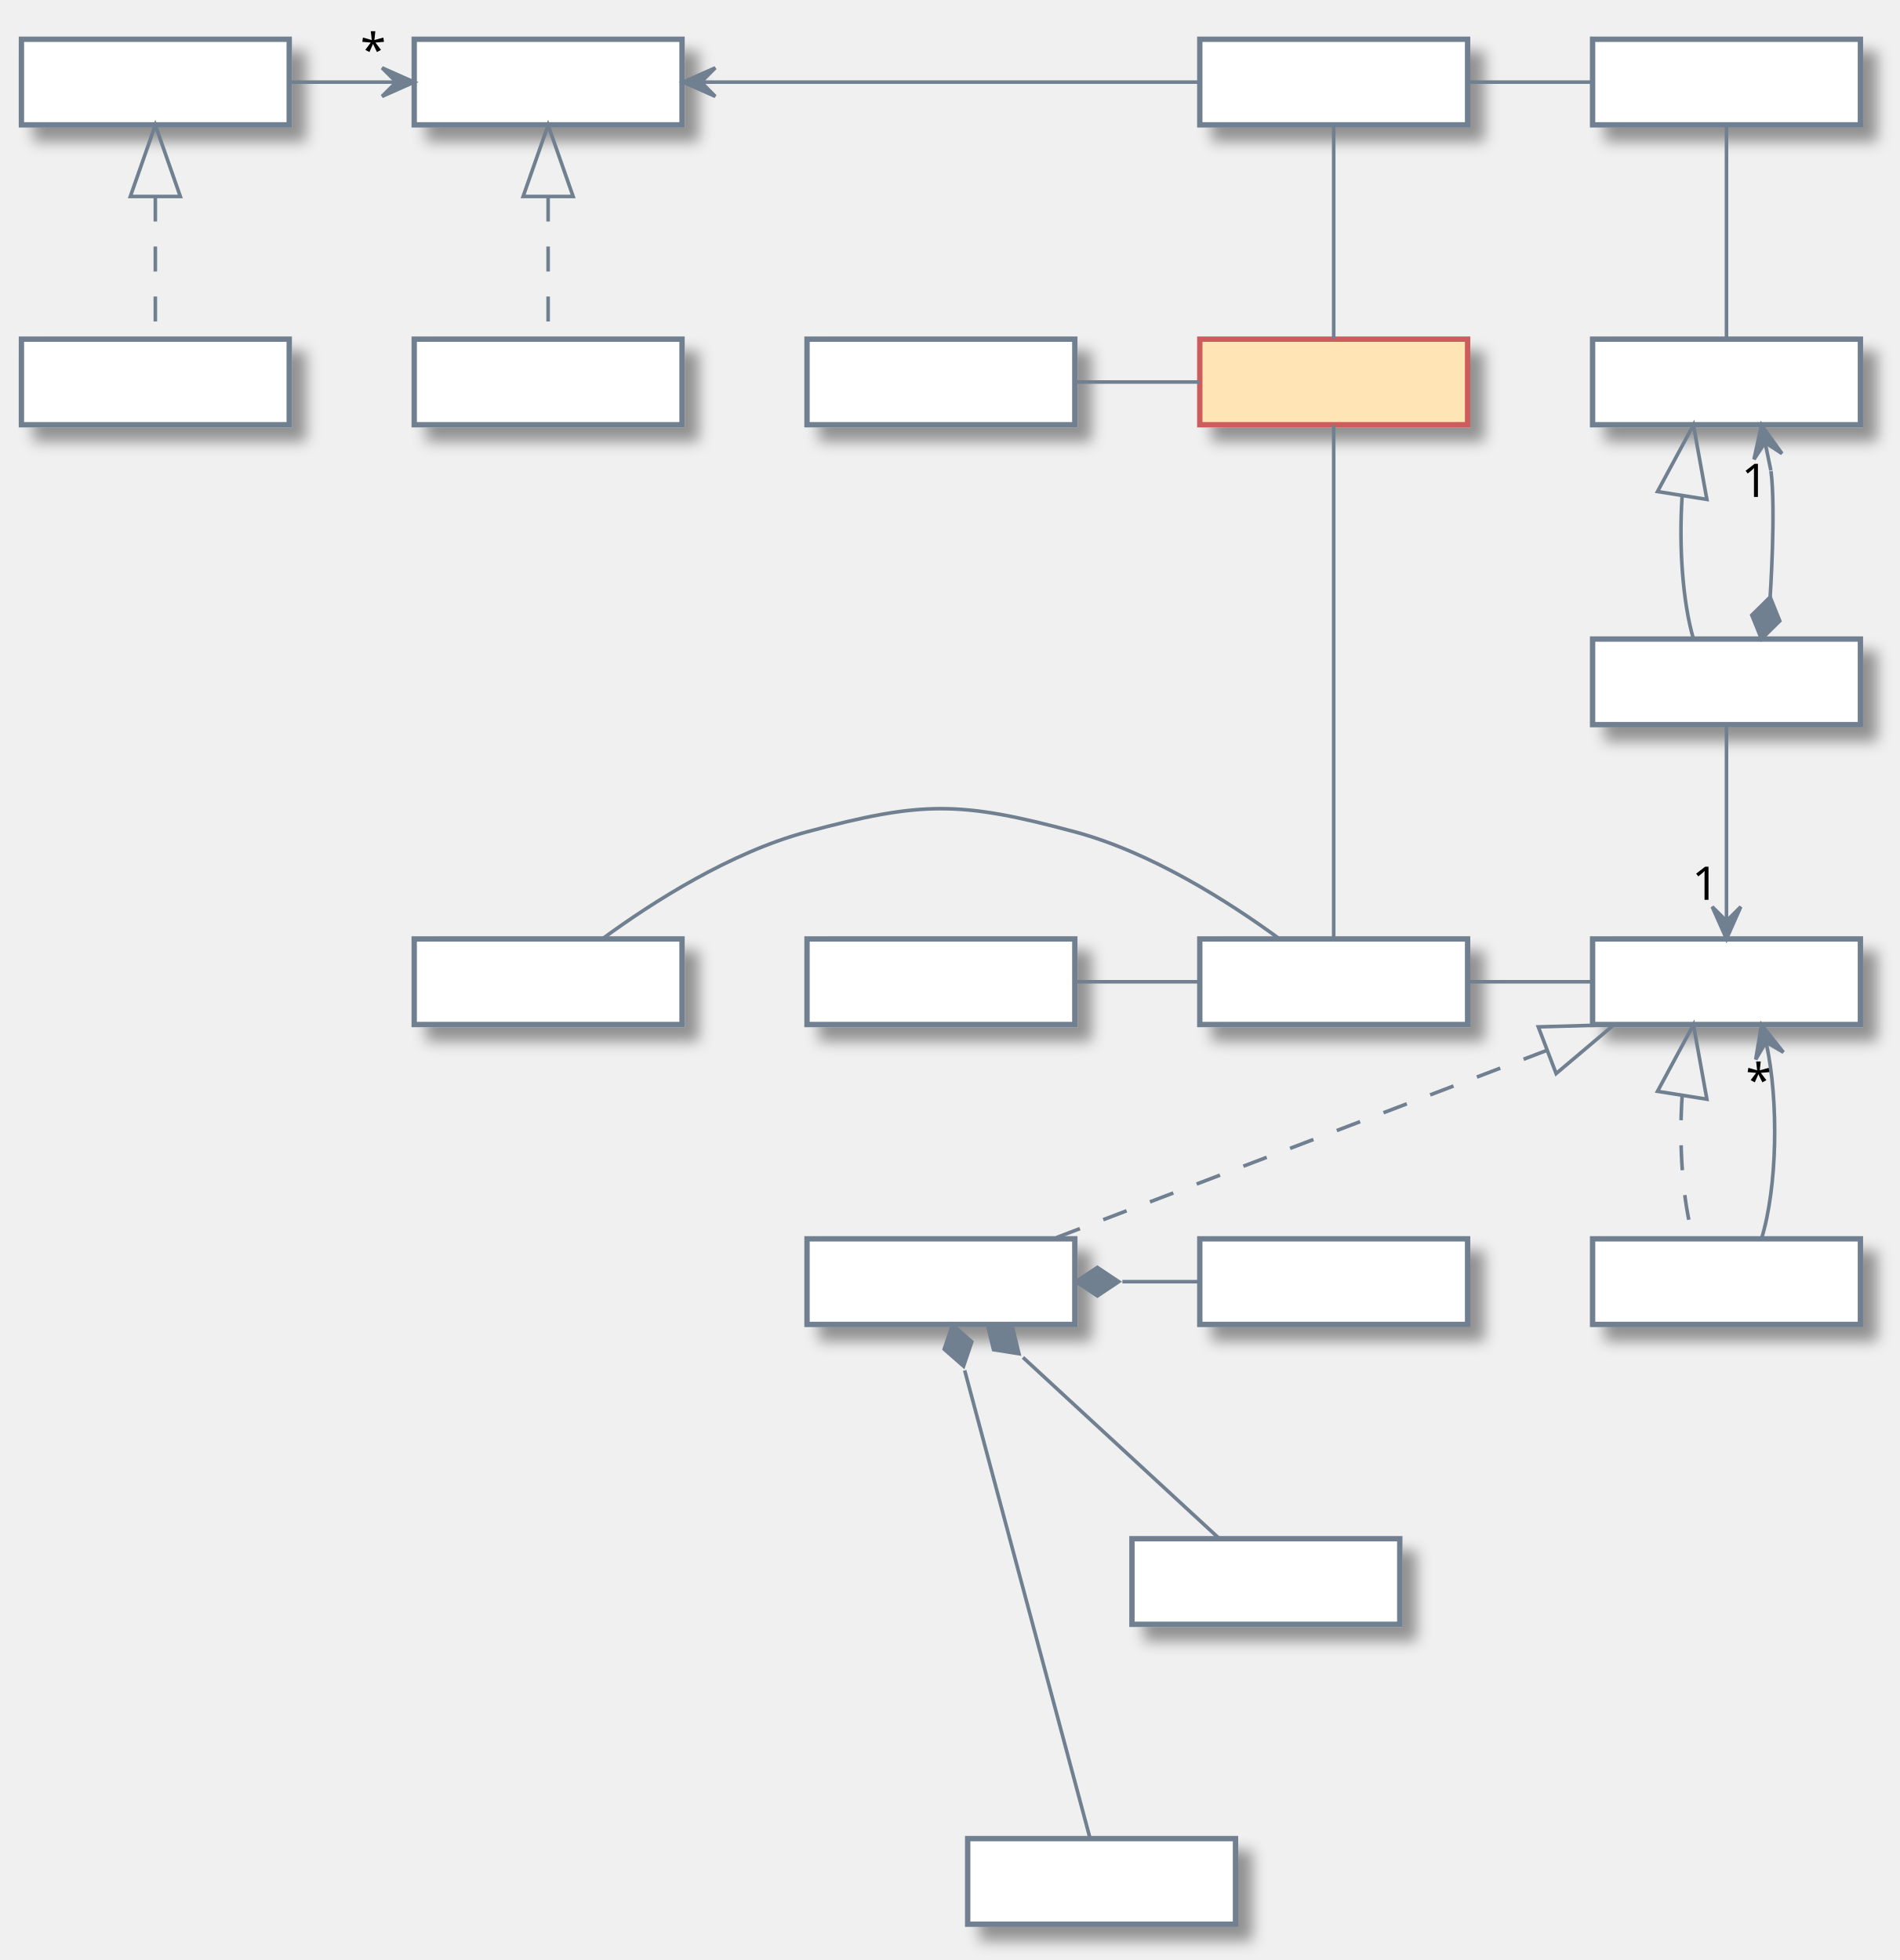
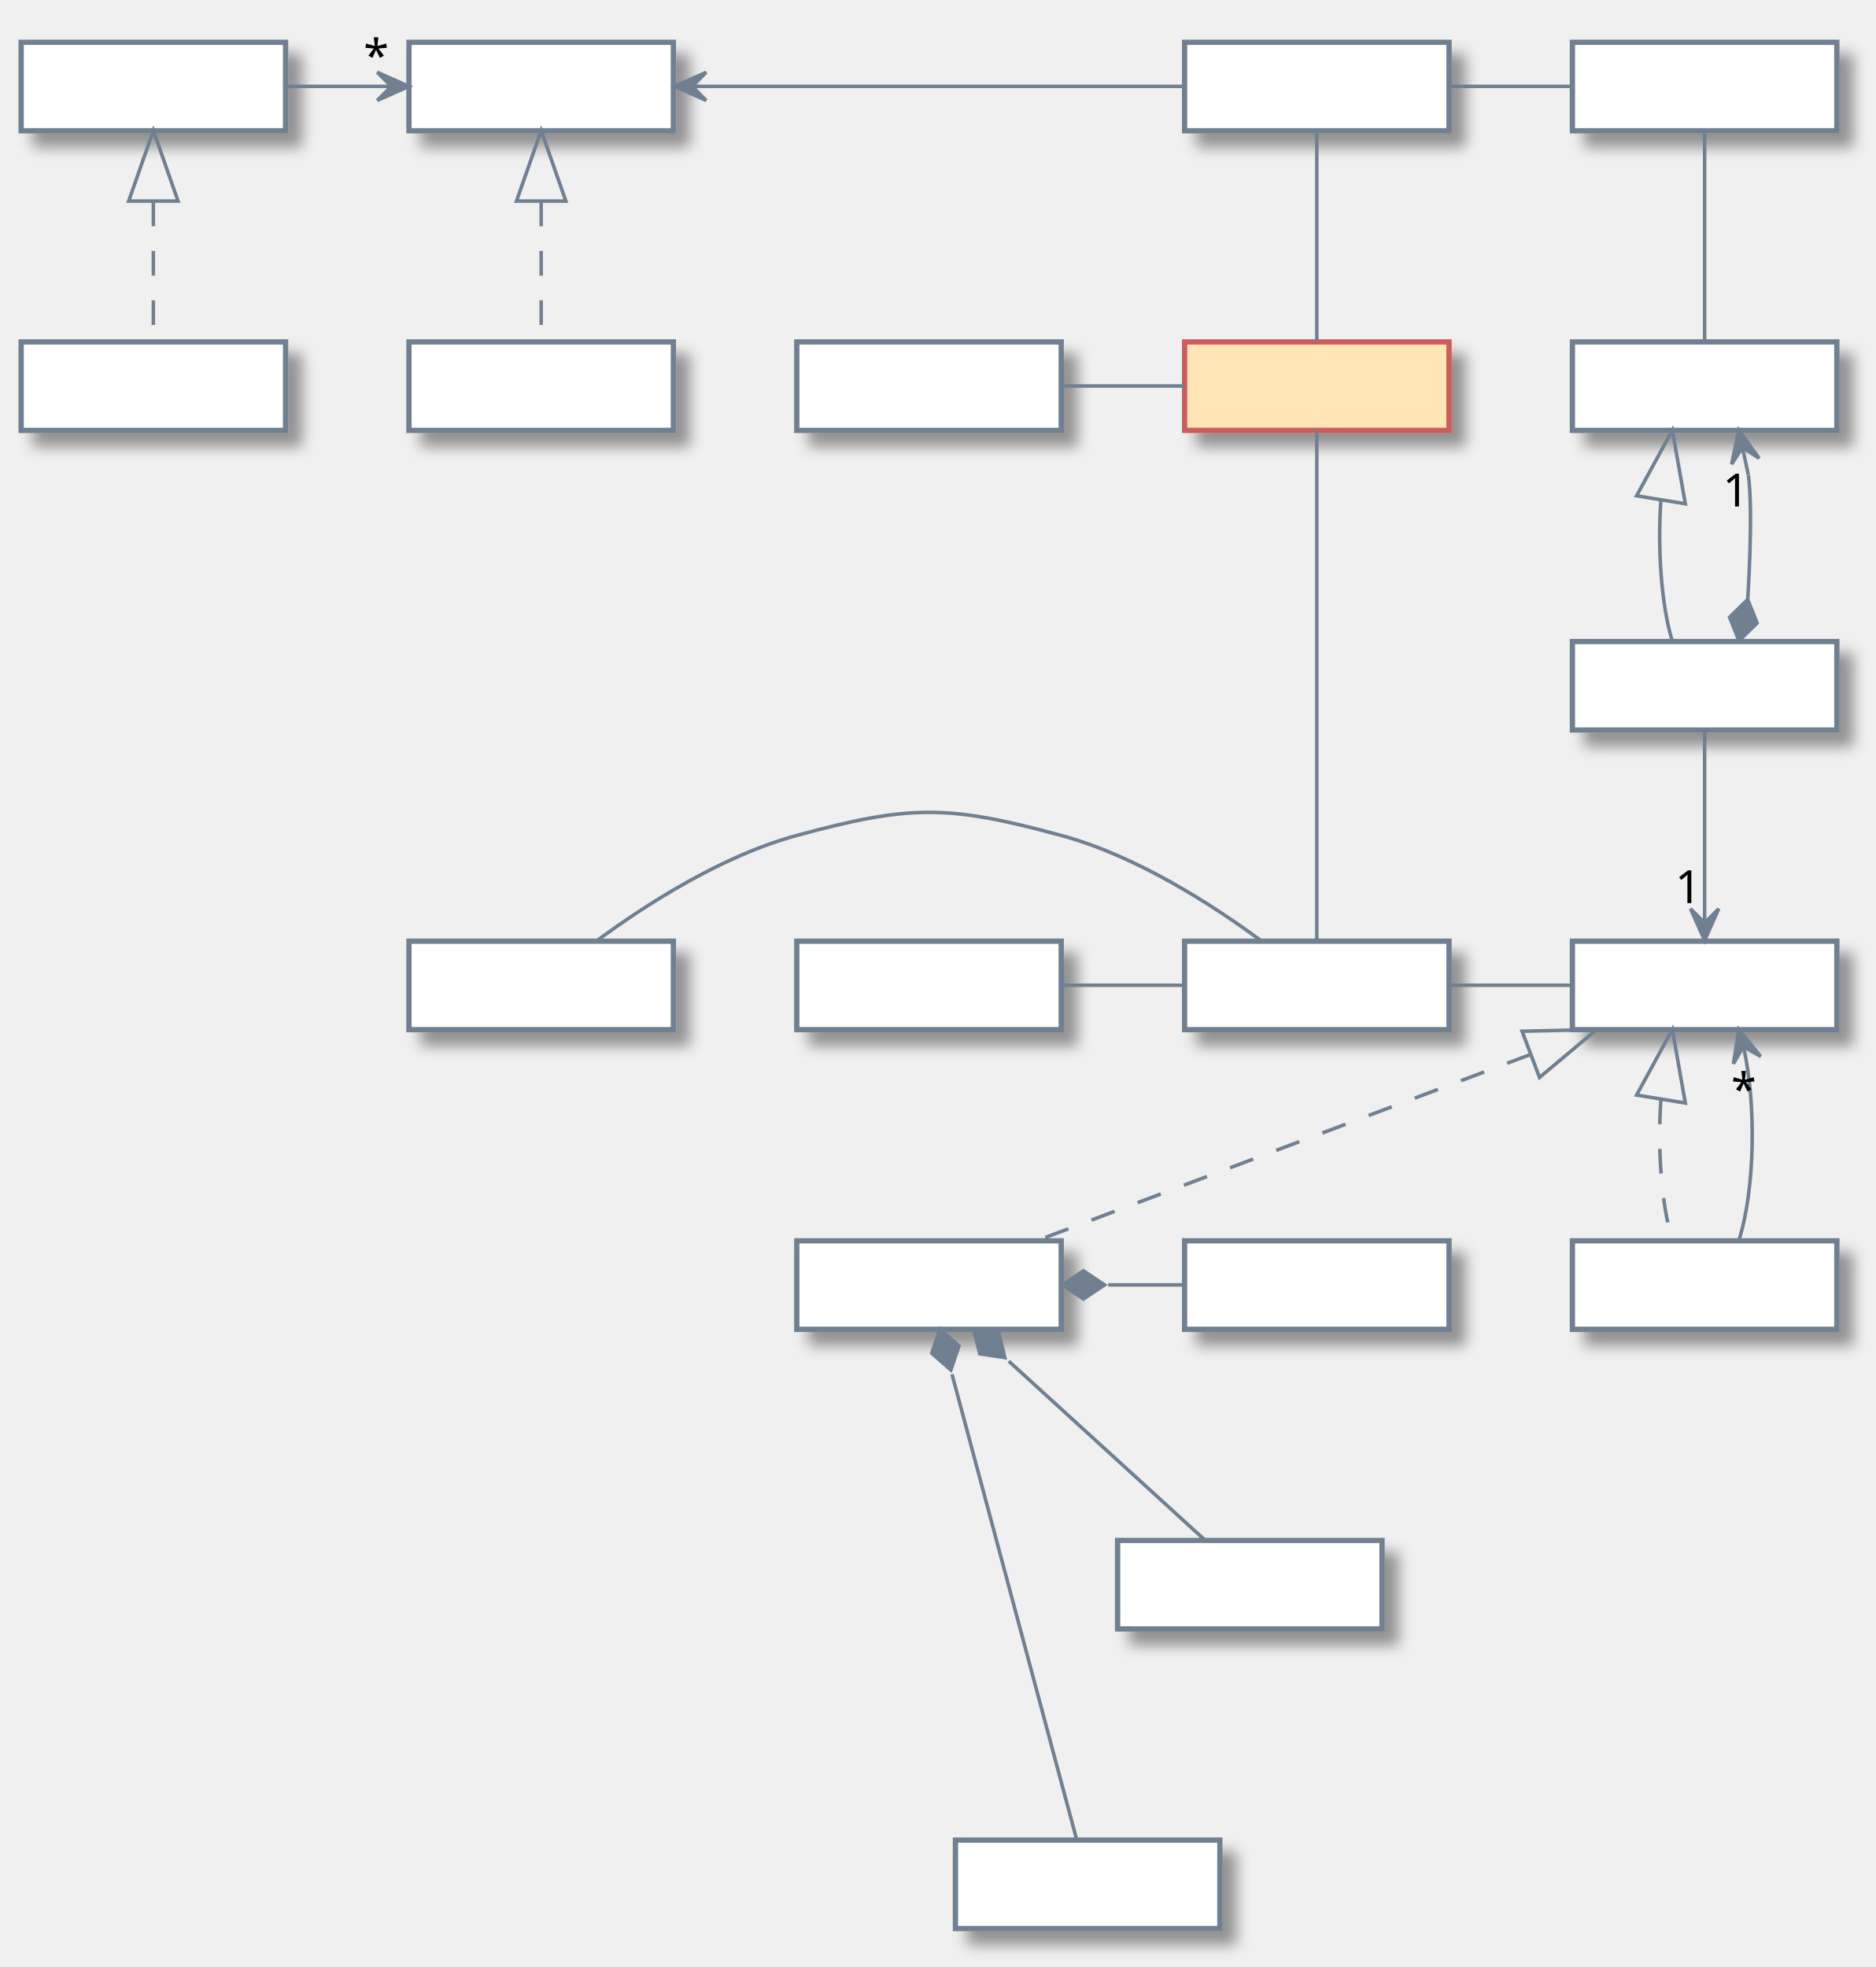
- <svg xmlns="http://www.w3.org/2000/svg" contentScriptType="application/ecmascript" contentStyleType="text/css" height="549px" preserveAspectRatio="none" style="width:532px;height:549px;" version="1.1" viewBox="0 0 532 549" width="532px" zoomAndPan="magnify">
+ <svg xmlns="http://www.w3.org/2000/svg" contentScriptType="application/ecmascript" contentStyleType="text/css" height="558px" preserveAspectRatio="none" style="width:532px;height:558px;" version="1.1" viewBox="0 0 532 558" width="532px" zoomAndPan="magnify">
  <defs>
    <filter height="300%" id="f1a49tp3mkuene" width="300%" x="-1" y="-1">
      <feGaussianBlur result="blurOut" stdDeviation="2.0" />
      <feColorMatrix in="blurOut" result="blurOut2" type="matrix" values="0 0 0 0 0 0 0 0 0 0 0 0 0 0 0 0 0 0 .4 0" />
      <feOffset dx="4.0" dy="4.0" in="blurOut2" result="blurOut3" />
      <feBlend in="SourceGraphic" in2="blurOut3" mode="normal" />
    </filter>
  </defs>
  <g>
-     <rect fill="#FFFFFF" filter="url(#f1a49tp3mkuene)" height="23.969" id="Parent" style="stroke: #708090; stroke-width: 1.5;" width="75" x="446" y="95" />
-     <text fill="#000000" font-family="sans-serif" font-size="12" lengthAdjust="spacingAndGlyphs" textLength="0" x="485.5" y="111.139" />
-     <rect fill="#FFFFFF" filter="url(#f1a49tp3mkuene)" height="23.969" id="Decorator" style="stroke: #708090; stroke-width: 1.5;" width="75" x="446" y="179" />
-     <text fill="#000000" font-family="sans-serif" font-size="12" lengthAdjust="spacingAndGlyphs" textLength="0" x="485.5" y="195.139" />
-     <rect fill="#FFFFFF" filter="url(#f1a49tp3mkuene)" height="23.969" id="Composite" style="stroke: #708090; stroke-width: 1.5;" width="75" x="446" y="263" />
-     <text fill="#000000" font-family="sans-serif" font-size="12" font-style="italic" lengthAdjust="spacingAndGlyphs" textLength="0" x="485.5" y="279.139" />
-     <rect fill="#FFFFFF" filter="url(#f1a49tp3mkuene)" height="23.969" id="Leaf" style="stroke: #708090; stroke-width: 1.5;" width="75" x="226" y="347" />
-     <text fill="#000000" font-family="sans-serif" font-size="12" lengthAdjust="spacingAndGlyphs" textLength="0" x="265.5" y="363.139" />
-     <rect fill="#FFFFFF" filter="url(#f1a49tp3mkuene)" height="23.969" id="Comp" style="stroke: #708090; stroke-width: 1.5;" width="75" x="446" y="347" />
-     <text fill="#000000" font-family="sans-serif" font-size="12" lengthAdjust="spacingAndGlyphs" textLength="0" x="485.5" y="363.139" />
-     <rect fill="#FFFFFF" filter="url(#f1a49tp3mkuene)" height="23.969" id="Listener" style="stroke: #708090; stroke-width: 1.5;" width="75" x="116" y="11" />
-     <text fill="#000000" font-family="sans-serif" font-size="12" font-style="italic" lengthAdjust="spacingAndGlyphs" textLength="0" x="155.5" y="27.139" />
-     <rect fill="#FFFFFF" filter="url(#f1a49tp3mkuene)" height="23.969" id="Observable" style="stroke: #708090; stroke-width: 1.5;" width="75" x="6" y="11" />
-     <text fill="#000000" font-family="sans-serif" font-size="12" font-style="italic" lengthAdjust="spacingAndGlyphs" textLength="0" x="45.5" y="27.139" />
-     <rect fill="#FFFFFF" filter="url(#f1a49tp3mkuene)" height="23.969" id="ConcListener" style="stroke: #708090; stroke-width: 1.5;" width="75" x="116" y="95" />
-     <text fill="#000000" font-family="sans-serif" font-size="12" lengthAdjust="spacingAndGlyphs" textLength="0" x="155.5" y="111.139" />
-     <rect fill="#FFFFFF" filter="url(#f1a49tp3mkuene)" height="23.969" id="ConcObservable" style="stroke: #708090; stroke-width: 1.5;" width="75" x="6" y="95" />
-     <text fill="#000000" font-family="sans-serif" font-size="12" lengthAdjust="spacingAndGlyphs" textLength="0" x="45.5" y="111.139" />
-     <rect fill="#FFFFFF" filter="url(#f1a49tp3mkuene)" height="23.969" id="A" style="stroke: #708090; stroke-width: 1.5;" width="75" x="336" y="11" />
-     <text fill="#000000" font-family="sans-serif" font-size="12" lengthAdjust="spacingAndGlyphs" textLength="0" x="375.5" y="27.139" />
-     <rect fill="#FFFFFF" filter="url(#f1a49tp3mkuene)" height="23.969" id="B" style="stroke: #708090; stroke-width: 1.5;" width="75" x="446" y="11" />
-     <text fill="#000000" font-family="sans-serif" font-size="12" lengthAdjust="spacingAndGlyphs" textLength="0" x="485.5" y="27.139" />
-     <rect fill="#FFE4B5" filter="url(#f1a49tp3mkuene)" height="23.969" id="C" style="stroke: #CD5C5C; stroke-width: 1.5;" width="75" x="336" y="95" />
-     <text fill="#000000" font-family="sans-serif" font-size="12" lengthAdjust="spacingAndGlyphs" textLength="0" x="375.5" y="111.139" />
-     <rect fill="#FFFFFF" filter="url(#f1a49tp3mkuene)" height="23.969" id="D" style="stroke: #708090; stroke-width: 1.5;" width="75" x="226" y="95" />
-     <text fill="#000000" font-family="sans-serif" font-size="12" lengthAdjust="spacingAndGlyphs" textLength="0" x="265.5" y="111.139" />
-     <rect fill="#FFFFFF" filter="url(#f1a49tp3mkuene)" height="23.969" id="E" style="stroke: #708090; stroke-width: 1.5;" width="75" x="336" y="263" />
-     <text fill="#000000" font-family="sans-serif" font-size="12" lengthAdjust="spacingAndGlyphs" textLength="0" x="375.5" y="279.139" />
-     <rect fill="#FFFFFF" filter="url(#f1a49tp3mkuene)" height="23.969" id="F" style="stroke: #708090; stroke-width: 1.5;" width="75" x="226" y="263" />
-     <text fill="#000000" font-family="sans-serif" font-size="12" lengthAdjust="spacingAndGlyphs" textLength="0" x="265.5" y="279.139" />
-     <rect fill="#FFFFFF" filter="url(#f1a49tp3mkuene)" height="23.969" id="G" style="stroke: #708090; stroke-width: 1.5;" width="75" x="116" y="263" />
-     <text fill="#000000" font-family="sans-serif" font-size="12" lengthAdjust="spacingAndGlyphs" textLength="0" x="155.5" y="279.139" />
-     <rect fill="#FFFFFF" filter="url(#f1a49tp3mkuene)" height="23.969" id="I" style="stroke: #708090; stroke-width: 1.5;" width="75" x="336" y="347" />
-     <text fill="#000000" font-family="sans-serif" font-size="12" lengthAdjust="spacingAndGlyphs" textLength="0" x="375.5" y="363.139" />
-     <rect fill="#FFFFFF" filter="url(#f1a49tp3mkuene)" height="23.969" id="J" style="stroke: #708090; stroke-width: 1.5;" width="75" x="317" y="431" />
-     <text fill="#000000" font-family="sans-serif" font-size="12" lengthAdjust="spacingAndGlyphs" textLength="0" x="356.5" y="447.139" />
-     <rect fill="#FFFFFF" filter="url(#f1a49tp3mkuene)" height="23.969" id="K" style="stroke: #708090; stroke-width: 1.5;" width="75" x="271" y="515" />
-     <text fill="#000000" font-family="sans-serif" font-size="12" lengthAdjust="spacingAndGlyphs" textLength="0" x="310.5" y="531.139" />
-     <path d="M471.09,138.797 C470.136,152.846 471.189,168.515 474.25,178.987 " fill="none" id="Parent-Decorator" style="stroke: #708090; stroke-width: 1.0;" />
-     <polygon fill="none" points="464.18,137.683,474.243,119.035,478.005,139.888,464.18,137.683" style="stroke: #708090; stroke-width: 1.0;" />
-     <path d="M495.957,131.939 C497.352,142.744 495.722,167.235 495.722,167.235 " fill="none" id="Parent-Decorator-1" style="stroke: #708090; stroke-width: 1.0;" />
-     <polygon fill="#708090" points="493.294,178.987,498.425,173.92,495.722,167.235,490.591,172.302,493.294,178.987" style="stroke: #708090; stroke-width: 1.0;" />
-     <polygon fill="#708090" points="493.301,119.035,491.198,128.657,494.309,123.933,499.033,127.044,493.301,119.035" style="stroke: #708090; stroke-width: 1.0;" />
-     <line style="stroke: #708090; stroke-width: 1.0;" x1="494.309" x2="495.922" y1="123.933" y2="131.768" />
-     <text fill="#000000" font-family="sans-serif" font-size="13" lengthAdjust="spacingAndGlyphs" textLength="8" x="487.694" y="139.194">1</text>
-     <path d="M483.5,203.035 C483.5,217.382 483.5,241.462 483.5,257.777 " fill="none" id="Decorator-Composite" style="stroke: #708090; stroke-width: 1.0;" />
-     <polygon fill="#708090" points="483.5,262.987,487.5,253.987,483.5,257.987,479.5,253.987,483.5,262.987" style="stroke: #708090; stroke-width: 1.0;" />
-     <text fill="#000000" font-family="sans-serif" font-size="13" lengthAdjust="spacingAndGlyphs" textLength="8" x="473.85" y="252.039">1</text>
-     <path d="M433.216,294.199 C390.677,310.441 331.041,333.212 294.962,346.987 " fill="none" id="Composite-Leaf" style="stroke: #708090; stroke-width: 1.0; stroke-dasharray: 7.0,7.0;" />
-     <polygon fill="none" points="430.798,287.63,451.979,287.035,435.792,300.709,430.798,287.63" style="stroke: #708090; stroke-width: 1.0;" />
-     <path d="M471.09,306.797 C470.136,320.846 471.189,336.515 474.25,346.987 " fill="none" id="Composite-Comp" style="stroke: #708090; stroke-width: 1.0; stroke-dasharray: 7.0,7.0;" />
-     <polygon fill="none" points="464.18,305.683,474.243,287.035,478.005,307.888,464.18,305.683" style="stroke: #708090; stroke-width: 1.0;" />
-     <path d="M494.652,292.248 C498.184,308.572 497.731,332.651 493.294,346.987 " fill="none" id="Composite-Comp-1" style="stroke: #708090; stroke-width: 1.0;" />
-     <polygon fill="#708090" points="493.301,287.035,491.686,296.751,494.555,291.875,499.43,294.744,493.301,287.035" style="stroke: #708090; stroke-width: 1.0;" />
-     <text fill="#000000" font-family="sans-serif" font-size="13" lengthAdjust="spacingAndGlyphs" textLength="7" x="488.9" y="307.194">*</text>
-     <path d="M81.312,23 C91.158,23 101.003,23 110.848,23 " fill="none" id="Observable-Listener" style="stroke: #708090; stroke-width: 1.0;" />
-     <polygon fill="#708090" points="115.996,23,106.996,19,110.996,23,106.996,27,115.996,23" style="stroke: #708090; stroke-width: 1.0;" />
-     <text fill="#000000" font-family="sans-serif" font-size="13" lengthAdjust="spacingAndGlyphs" textLength="7" x="100.924" y="18.607">*</text>
-     <path d="M153.5,55.048 C153.5,69.032 153.5,84.578 153.5,94.987 " fill="none" id="Listener-ConcListener" style="stroke: #708090; stroke-width: 1.0; stroke-dasharray: 7.0,7.0;" />
-     <polygon fill="none" points="146.5,55.035,153.5,35.035,160.5,55.035,146.5,55.035" style="stroke: #708090; stroke-width: 1.0;" />
-     <path d="M43.5,55.048 C43.5,69.032 43.5,84.578 43.5,94.987 " fill="none" id="Observable-ConcObservable" style="stroke: #708090; stroke-width: 1.0; stroke-dasharray: 7.0,7.0;" />
-     <polygon fill="none" points="36.5,55.035,43.5,35.035,50.5,55.035,36.5,55.035" style="stroke: #708090; stroke-width: 1.0;" />
-     <path d="M483.5,35.035 C483.5,51.004 483.5,79.03 483.5,94.987 " fill="none" id="B-Parent" style="stroke: #708090; stroke-width: 1.0;" />
-     <path d="M411.312,23 C422.874,23 434.435,23 445.996,23 " fill="none" id="A-B" style="stroke: #708090; stroke-width: 1.0;" />
-     <path d="M373.5,35.035 C373.5,51.004 373.5,79.03 373.5,94.987 " fill="none" id="A-C" style="stroke: #708090; stroke-width: 1.0;" />
-     <path d="M301.312,107 C312.874,107 324.435,107 335.996,107 " fill="none" id="D-C" style="stroke: #708090; stroke-width: 1.0;" />
-     <path d="M373.5,119.082 C373.5,149.929 373.5,231.355 373.5,262.574 " fill="none" id="C-E" style="stroke: #708090; stroke-width: 1.0;" />
-     <path d="M301.312,275 C312.874,275 324.435,275 335.996,275 " fill="none" id="F-E" style="stroke: #708090; stroke-width: 1.0;" />
-     <path d="M168.827,262.879 C182.808,252.65 204.507,238.776 226,233 C258.191,224.349 268.809,224.349 301,233 C322.493,238.776 344.192,252.65 358.173,262.879 " fill="none" id="G-E" style="stroke: #708090; stroke-width: 1.0;" />
-     <path d="M411.312,275 C422.874,275 434.435,275 445.996,275 " fill="none" id="E-Composite" style="stroke: #708090; stroke-width: 1.0;" />
-     <path d="M314.319,359 C321.545,359 328.771,359 335.996,359 " fill="none" id="Leaf-I" style="stroke: #708090; stroke-width: 1.0;" />
-     <polygon fill="#708090" points="301.312,359,307.312,363,313.312,359,307.312,355,301.312,359" style="stroke: #708090; stroke-width: 1.0;" />
-     <path d="M286.483,380.215 C303.888,396.281 327.17,417.773 341.486,430.987 " fill="none" id="Leaf-J" style="stroke: #708090; stroke-width: 1.0;" />
-     <polygon fill="#708090" points="276.538,371.035,278.234,378.044,285.356,379.175,283.66,372.166,276.538,371.035" style="stroke: #708090; stroke-width: 1.0;" />
-     <path d="M270.156,383.848 C279.926,420.324 297.789,487.014 305.172,514.574 " fill="none" id="Leaf-K" style="stroke: #708090; stroke-width: 1.0;" />
-     <polygon fill="#708090" points="266.736,371.082,264.425,377.913,269.841,382.673,272.152,375.843,266.736,371.082" style="stroke: #708090; stroke-width: 1.0;" />
-     <path d="M196.392,23 C242.855,23 289.318,23 335.781,23 " fill="none" id="Listener-A" style="stroke: #708090; stroke-width: 1.0;" />
-     <polygon fill="#708090" points="191.312,23,200.312,27,196.312,23,200.312,19,191.312,23" style="stroke: #708090; stroke-width: 1.0;" />
+     <rect fill="#FFFFFF" filter="url(#f1a49tp3mkuene)" height="25.094" id="Parent" style="stroke: #708090; stroke-width: 1.5;" width="75" x="446" y="97" />
+     <text fill="#000000" font-family="sans-serif" font-size="12" lengthAdjust="spacingAndGlyphs" textLength="0" x="485" y="114.457" />
+     <rect fill="#FFFFFF" filter="url(#f1a49tp3mkuene)" height="25.094" id="Decorator" style="stroke: #708090; stroke-width: 1.5;" width="75" x="446" y="182" />
+     <text fill="#000000" font-family="sans-serif" font-size="12" lengthAdjust="spacingAndGlyphs" textLength="0" x="485" y="199.457" />
+     <rect fill="#FFFFFF" filter="url(#f1a49tp3mkuene)" height="25.094" id="Composite" style="stroke: #708090; stroke-width: 1.5;" width="75" x="446" y="267" />
+     <text fill="#000000" font-family="sans-serif" font-size="12" font-style="italic" lengthAdjust="spacingAndGlyphs" textLength="0" x="485" y="284.457" />
+     <rect fill="#FFFFFF" filter="url(#f1a49tp3mkuene)" height="25.094" id="Leaf" style="stroke: #708090; stroke-width: 1.5;" width="75" x="226" y="352" />
+     <text fill="#000000" font-family="sans-serif" font-size="12" lengthAdjust="spacingAndGlyphs" textLength="0" x="265" y="369.457" />
+     <rect fill="#FFFFFF" filter="url(#f1a49tp3mkuene)" height="25.094" id="Comp" style="stroke: #708090; stroke-width: 1.5;" width="75" x="446" y="352" />
+     <text fill="#000000" font-family="sans-serif" font-size="12" lengthAdjust="spacingAndGlyphs" textLength="0" x="485" y="369.457" />
+     <rect fill="#FFFFFF" filter="url(#f1a49tp3mkuene)" height="25.094" id="Listener" style="stroke: #708090; stroke-width: 1.5;" width="75" x="116" y="12" />
+     <text fill="#000000" font-family="sans-serif" font-size="12" font-style="italic" lengthAdjust="spacingAndGlyphs" textLength="0" x="155" y="29.457" />
+     <rect fill="#FFFFFF" filter="url(#f1a49tp3mkuene)" height="25.094" id="Observable" style="stroke: #708090; stroke-width: 1.5;" width="75" x="6" y="12" />
+     <text fill="#000000" font-family="sans-serif" font-size="12" font-style="italic" lengthAdjust="spacingAndGlyphs" textLength="0" x="45" y="29.457" />
+     <rect fill="#FFFFFF" filter="url(#f1a49tp3mkuene)" height="25.094" id="ConcListener" style="stroke: #708090; stroke-width: 1.5;" width="75" x="116" y="97" />
+     <text fill="#000000" font-family="sans-serif" font-size="12" lengthAdjust="spacingAndGlyphs" textLength="0" x="155" y="114.457" />
+     <rect fill="#FFFFFF" filter="url(#f1a49tp3mkuene)" height="25.094" id="ConcObservable" style="stroke: #708090; stroke-width: 1.5;" width="75" x="6" y="97" />
+     <text fill="#000000" font-family="sans-serif" font-size="12" lengthAdjust="spacingAndGlyphs" textLength="0" x="45" y="114.457" />
+     <rect fill="#FFFFFF" filter="url(#f1a49tp3mkuene)" height="25.094" id="A" style="stroke: #708090; stroke-width: 1.5;" width="75" x="336" y="12" />
+     <text fill="#000000" font-family="sans-serif" font-size="12" lengthAdjust="spacingAndGlyphs" textLength="0" x="375" y="29.457" />
+     <rect fill="#FFFFFF" filter="url(#f1a49tp3mkuene)" height="25.094" id="B" style="stroke: #708090; stroke-width: 1.5;" width="75" x="446" y="12" />
+     <text fill="#000000" font-family="sans-serif" font-size="12" lengthAdjust="spacingAndGlyphs" textLength="0" x="485" y="29.457" />
+     <rect fill="#FFE4B5" filter="url(#f1a49tp3mkuene)" height="25.094" id="C" style="stroke: #CD5C5C; stroke-width: 1.5;" width="75" x="336" y="97" />
+     <text fill="#000000" font-family="sans-serif" font-size="12" lengthAdjust="spacingAndGlyphs" textLength="0" x="375" y="114.457" />
+     <rect fill="#FFFFFF" filter="url(#f1a49tp3mkuene)" height="25.094" id="D" style="stroke: #708090; stroke-width: 1.5;" width="75" x="226" y="97" />
+     <text fill="#000000" font-family="sans-serif" font-size="12" lengthAdjust="spacingAndGlyphs" textLength="0" x="265" y="114.457" />
+     <rect fill="#FFFFFF" filter="url(#f1a49tp3mkuene)" height="25.094" id="E" style="stroke: #708090; stroke-width: 1.5;" width="75" x="336" y="267" />
+     <text fill="#000000" font-family="sans-serif" font-size="12" lengthAdjust="spacingAndGlyphs" textLength="0" x="375" y="284.457" />
+     <rect fill="#FFFFFF" filter="url(#f1a49tp3mkuene)" height="25.094" id="F" style="stroke: #708090; stroke-width: 1.5;" width="75" x="226" y="267" />
+     <text fill="#000000" font-family="sans-serif" font-size="12" lengthAdjust="spacingAndGlyphs" textLength="0" x="265" y="284.457" />
+     <rect fill="#FFFFFF" filter="url(#f1a49tp3mkuene)" height="25.094" id="G" style="stroke: #708090; stroke-width: 1.5;" width="75" x="116" y="267" />
+     <text fill="#000000" font-family="sans-serif" font-size="12" lengthAdjust="spacingAndGlyphs" textLength="0" x="155" y="284.457" />
+     <rect fill="#FFFFFF" filter="url(#f1a49tp3mkuene)" height="25.094" id="I" style="stroke: #708090; stroke-width: 1.5;" width="75" x="336" y="352" />
+     <text fill="#000000" font-family="sans-serif" font-size="12" lengthAdjust="spacingAndGlyphs" textLength="0" x="375" y="369.457" />
+     <rect fill="#FFFFFF" filter="url(#f1a49tp3mkuene)" height="25.094" id="J" style="stroke: #708090; stroke-width: 1.5;" width="75" x="317" y="437" />
+     <text fill="#000000" font-family="sans-serif" font-size="12" lengthAdjust="spacingAndGlyphs" textLength="0" x="356" y="454.457" />
+     <rect fill="#FFFFFF" filter="url(#f1a49tp3mkuene)" height="25.094" id="K" style="stroke: #708090; stroke-width: 1.5;" width="75" x="271" y="522" />
+     <text fill="#000000" font-family="sans-serif" font-size="12" lengthAdjust="spacingAndGlyphs" textLength="0" x="310" y="539.457" />
+     <path d="M471.09,141.932 C470.132,155.881 471.201,171.446 474.297,181.79 " fill="none" id="Parent-Decorator" style="stroke: #708090; stroke-width: 1.0;" />
+     <polygon fill="none" points="464.207,140.646,474.348,122.041,478.023,142.909,464.207,140.646" style="stroke: #708090; stroke-width: 1.0;" />
+     <path d="M495.918,134.847 C497.354,145.604 495.718,170.048 495.718,170.048 " fill="none" id="Parent-Decorator-1" style="stroke: #708090; stroke-width: 1.0;" />
+     <polygon fill="#708090" points="493.244,181.79,498.395,176.744,495.718,170.048,490.567,175.094,493.244,181.79" style="stroke: #708090; stroke-width: 1.0;" />
+     <polygon fill="#708090" points="493.19,122.041,491.153,131.677,494.232,126.931,498.977,130.01,493.19,122.041" style="stroke: #708090; stroke-width: 1.0;" />
+     <line style="stroke: #708090; stroke-width: 1.0;" x1="494.232" x2="495.899" y1="126.931" y2="134.756" />
+     <text fill="#000000" font-family="sans-serif" font-size="13" lengthAdjust="spacingAndGlyphs" textLength="7" x="488.627" y="143.675">1</text>
+     <path d="M483.5,207.041 C483.5,221.208 483.5,245.348 483.5,261.605 " fill="none" id="Decorator-Composite" style="stroke: #708090; stroke-width: 1.0;" />
+     <polygon fill="#708090" points="483.5,266.79,487.5,257.79,483.5,261.79,479.5,257.79,483.5,266.79" style="stroke: #708090; stroke-width: 1.0;" />
+     <text fill="#000000" font-family="sans-serif" font-size="13" lengthAdjust="spacingAndGlyphs" textLength="7" x="475.122" y="256.181">1</text>
+     <path d="M434.04,299.16 C391.144,315.343 330.41,338.257 294.184,351.924 " fill="none" id="Composite-Leaf" style="stroke: #708090; stroke-width: 1.0; stroke-dasharray: 7.0,7.0;" />
+     <polygon fill="none" points="431.726,292.551,452.91,292.041,436.668,305.65,431.726,292.551" style="stroke: #708090; stroke-width: 1.0;" />
+     <path d="M471.09,311.932 C470.132,325.881 471.201,341.446 474.297,351.79 " fill="none" id="Composite-Comp" style="stroke: #708090; stroke-width: 1.0; stroke-dasharray: 7.0,7.0;" />
+     <polygon fill="none" points="464.207,310.646,474.348,292.041,478.023,312.909,464.207,310.646" style="stroke: #708090; stroke-width: 1.0;" />
+     <path d="M494.576,297.202 C498.204,313.395 497.76,337.544 493.244,351.79 " fill="none" id="Composite-Comp-1" style="stroke: #708090; stroke-width: 1.0;" />
+     <polygon fill="#708090" points="493.19,292.041,491.662,301.771,494.487,296.87,499.388,299.695,493.19,292.041" style="stroke: #708090; stroke-width: 1.0;" />
+     <text fill="#000000" font-family="sans-serif" font-size="13" lengthAdjust="spacingAndGlyphs" textLength="5" x="491.021" y="313.675">*</text>
+     <path d="M81.312,24.5 C91.158,24.5 101.003,24.5 110.848,24.5 " fill="none" id="Observable-Listener" style="stroke: #708090; stroke-width: 1.0;" />
+     <polygon fill="#708090" points="115.996,24.5,106.996,20.5,110.996,24.5,106.996,28.5,115.996,24.5" style="stroke: #708090; stroke-width: 1.0;" />
+     <text fill="#000000" font-family="sans-serif" font-size="13" lengthAdjust="spacingAndGlyphs" textLength="5" x="103.12" y="20.445">*</text>
+     <path d="M153.5,57.183 C153.5,71.068 153.5,86.508 153.5,96.79 " fill="none" id="Listener-ConcListener" style="stroke: #708090; stroke-width: 1.0; stroke-dasharray: 7.0,7.0;" />
+     <polygon fill="none" points="146.5,57.041,153.5,37.041,160.5,57.041,146.5,57.041" style="stroke: #708090; stroke-width: 1.0;" />
+     <path d="M43.5,57.183 C43.5,71.068 43.5,86.508 43.5,96.79 " fill="none" id="Observable-ConcObservable" style="stroke: #708090; stroke-width: 1.0; stroke-dasharray: 7.0,7.0;" />
+     <polygon fill="none" points="36.5,57.041,43.5,37.041,50.5,57.041,36.5,57.041" style="stroke: #708090; stroke-width: 1.0;" />
+     <path d="M483.5,37.041 C483.5,52.809 483.5,80.933 483.5,96.79 " fill="none" id="B-Parent" style="stroke: #708090; stroke-width: 1.0;" />
+     <path d="M411.313,24.5 C422.874,24.5 434.435,24.5 445.996,24.5 " fill="none" id="A-B" style="stroke: #708090; stroke-width: 1.0;" />
+     <path d="M373.5,37.041 C373.5,52.809 373.5,80.933 373.5,96.79 " fill="none" id="A-C" style="stroke: #708090; stroke-width: 1.0;" />
+     <path d="M301.313,109.5 C312.874,109.5 324.435,109.5 335.996,109.5 " fill="none" id="D-C" style="stroke: #708090; stroke-width: 1.0;" />
+     <path d="M373.5,122.047 C373.5,152.738 373.5,236.089 373.5,266.872 " fill="none" id="C-E" style="stroke: #708090; stroke-width: 1.0;" />
+     <path d="M301.313,279.5 C312.874,279.5 324.435,279.5 335.996,279.5 " fill="none" id="F-E" style="stroke: #708090; stroke-width: 1.0;" />
+     <path d="M169.354,266.829 C183.335,256.522 204.739,242.772 226,237 C258.169,228.266 268.831,228.266 301,237 C322.261,242.772 343.665,256.522 357.646,266.829 " fill="none" id="G-E" style="stroke: #708090; stroke-width: 1.0;" />
+     <path d="M411.313,279.5 C422.874,279.5 434.435,279.5 445.996,279.5 " fill="none" id="E-Composite" style="stroke: #708090; stroke-width: 1.0;" />
+     <path d="M314.319,364.5 C321.545,364.5 328.771,364.5 335.996,364.5 " fill="none" id="Leaf-I" style="stroke: #708090; stroke-width: 1.0;" />
+     <polygon fill="#708090" points="301.313,364.5,307.313,368.5,313.313,364.5,307.313,360.5,301.313,364.5" style="stroke: #708090; stroke-width: 1.0;" />
+     <path d="M286.131,386.141 C303.643,402.114 327.264,423.659 341.661,436.79 " fill="none" id="Leaf-J" style="stroke: #708090; stroke-width: 1.0;" />
+     <polygon fill="#708090" points="276.153,377.041,277.89,384.04,285.019,385.128,283.282,378.129,276.153,377.041" style="stroke: #708090; stroke-width: 1.0;" />
+     <path d="M270.019,389.837 C279.853,426.552 298.106,494.696 305.385,521.872 " fill="none" id="Leaf-K" style="stroke: #708090; stroke-width: 1.0;" />
+     <polygon fill="#708090" points="266.593,377.047,264.282,383.878,269.699,388.638,272.01,381.807,266.593,377.047" style="stroke: #708090; stroke-width: 1.0;" />
+     <path d="M196.391,24.5 C242.855,24.5 289.318,24.5 335.781,24.5 " fill="none" id="Listener-A" style="stroke: #708090; stroke-width: 1.0;" />
+     <polygon fill="#708090" points="191.313,24.5,200.313,28.5,196.313,24.5,200.313,20.5,191.313,24.5" style="stroke: #708090; stroke-width: 1.0;" />
  </g>
</svg>
